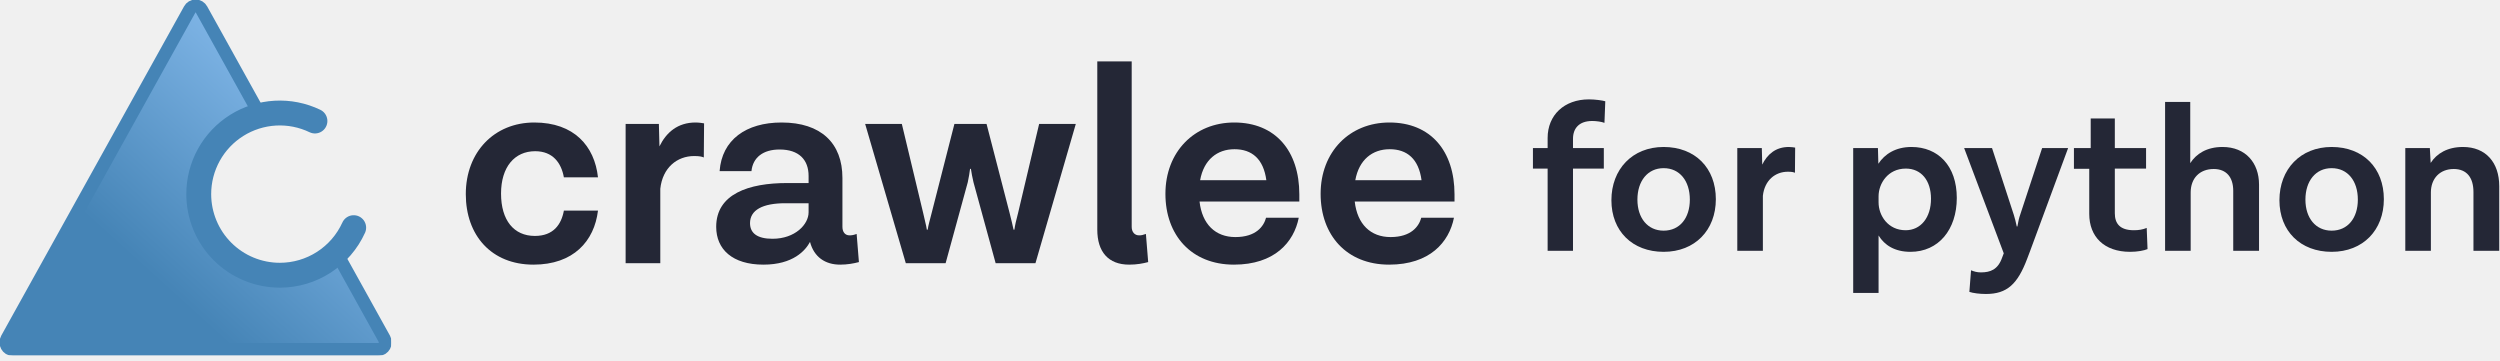
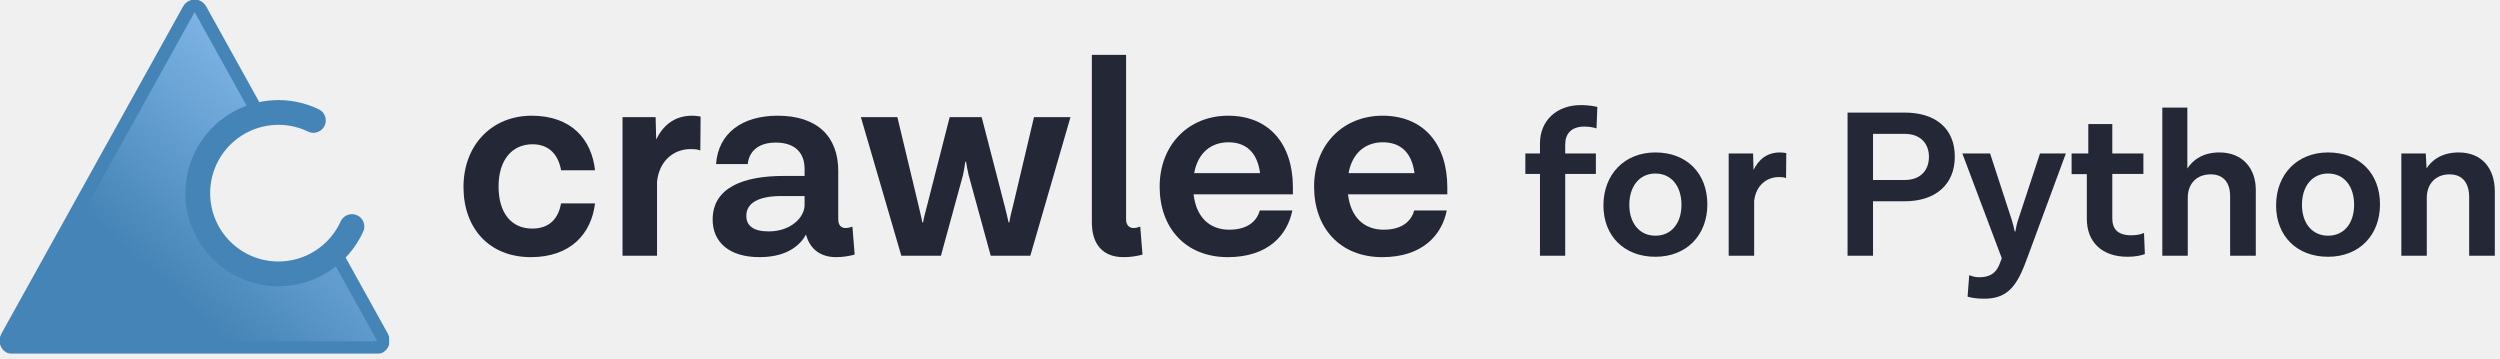
- <svg xmlns="http://www.w3.org/2000/svg" width="201" height="29" viewBox="0 0 201 29" fill="none">
-   <mask id="mask0_1031_13355" style="mask-type:luminance" maskUnits="userSpaceOnUse" x="0" y="0" width="32" height="29">
+ <svg xmlns="http://www.w3.org/2000/svg" width="202" height="29" viewBox="0 0 202 29" fill="none">
+   <mask id="mask0_1013_6741" style="mask-type:luminance" maskUnits="userSpaceOnUse" x="0" y="0" width="32" height="29">
    <path d="M0 0H31.45V28.571H0V0Z" fill="white" />
  </mask>
-   <g mask="url(#mask0_1031_13355)">
-     <path d="M30.425 28.096H1.025C0.605 28.096 0.342 27.622 0.552 27.241L7.902 14.001L15.253 0.763C15.299 0.677 15.367 0.606 15.451 0.556C15.534 0.506 15.629 0.479 15.727 0.479C15.824 0.479 15.919 0.506 16.003 0.556C16.086 0.606 16.154 0.677 16.2 0.763L20.928 9.28C19.384 9.665 18.035 10.602 17.134 11.913C16.232 13.224 15.841 14.819 16.034 16.398C16.227 17.977 16.991 19.432 18.181 20.487C19.372 21.542 20.907 22.126 22.498 22.128C24.263 22.128 25.867 21.428 27.04 20.285L30.901 27.241C31.111 27.619 30.848 28.095 30.428 28.095H30.425V28.096Z" fill="url(#paint0_linear_1031_13355)" stroke="url(#paint1_linear_1031_13355)" stroke-width="1.039" stroke-linecap="round" stroke-linejoin="round" />
-     <path d="M28.437 18.303C27.919 19.444 27.084 20.411 26.031 21.089C24.978 21.768 23.752 22.128 22.499 22.128C21.643 22.128 20.795 21.96 20.004 21.632C19.212 21.305 18.494 20.824 17.888 20.219C17.283 19.613 16.802 18.895 16.475 18.103C16.147 17.312 15.979 16.464 15.979 15.608C15.978 14.505 16.258 13.42 16.79 12.454C17.323 11.489 18.093 10.674 19.026 10.087C19.96 9.5 21.027 9.159 22.128 9.096C23.229 9.034 24.328 9.252 25.322 9.73" stroke="url(#paint2_linear_1031_13355)" stroke-width="2" stroke-linecap="round" stroke-linejoin="round" />
+   <g mask="url(#mask0_1013_6741)">
+     <path d="M30.425 28.096H1.025C0.605 28.096 0.342 27.622 0.552 27.241L7.902 14.001L15.253 0.763C15.299 0.677 15.367 0.606 15.451 0.556C15.534 0.506 15.629 0.479 15.727 0.479C15.824 0.479 15.919 0.506 16.003 0.556C16.086 0.606 16.154 0.677 16.2 0.763L20.928 9.28C19.384 9.665 18.035 10.602 17.134 11.913C16.232 13.224 15.841 14.819 16.034 16.398C16.227 17.977 16.991 19.432 18.181 20.487C19.372 21.542 20.907 22.126 22.498 22.128C24.263 22.128 25.867 21.428 27.04 20.285L30.901 27.241C31.111 27.619 30.848 28.095 30.428 28.095H30.425V28.096Z" fill="url(#paint0_linear_1013_6741)" stroke="url(#paint1_linear_1013_6741)" stroke-width="1.039" stroke-linecap="round" stroke-linejoin="round" />
+     <path d="M28.437 18.303C27.919 19.444 27.084 20.411 26.031 21.089C24.978 21.768 23.752 22.128 22.499 22.128C21.643 22.128 20.795 21.96 20.004 21.632C19.212 21.305 18.494 20.824 17.888 20.219C17.283 19.613 16.802 18.895 16.475 18.103C16.147 17.312 15.979 16.464 15.979 15.608C15.978 14.505 16.258 13.42 16.79 12.454C17.323 11.489 18.093 10.674 19.026 10.087C19.96 9.5 21.027 9.159 22.128 9.096C23.229 9.034 24.328 9.252 25.322 9.73" stroke="url(#paint2_linear_1013_6741)" stroke-width="2" stroke-linecap="round" stroke-linejoin="round" />
  </g>
-   <path d="M42.89 21.277C39.507 21.277 37.45 18.923 37.45 15.609C37.45 12.226 39.736 9.849 42.959 9.849C46.158 9.849 47.804 11.746 48.078 14.26H45.336C45.13 13.095 44.444 12.157 43.027 12.157C41.381 12.157 40.284 13.415 40.284 15.563C40.284 17.712 41.313 18.969 43.004 18.969C44.49 18.969 45.13 18.055 45.336 16.935H48.078C47.781 19.38 46.113 21.277 42.89 21.277Z" fill="#242736" />
-   <path d="M55.923 9.849C56.197 9.849 56.471 9.895 56.608 9.917L56.586 12.66C56.425 12.592 56.243 12.546 55.808 12.546C54.437 12.546 53.271 13.483 53.088 15.175V21.163H50.3V9.963H52.974L53.02 11.769C53.568 10.649 54.483 9.849 55.923 9.849Z" fill="#242736" />
-   <path d="M68.874 18.809L69.057 21.072C68.622 21.186 68.119 21.277 67.548 21.277C66.337 21.277 65.445 20.66 65.125 19.449C64.759 20.135 63.777 21.277 61.377 21.277C58.885 21.277 57.582 20.043 57.582 18.237C57.582 15.586 60.211 14.717 63.274 14.717H65.011V14.146C65.011 12.843 64.234 12.02 62.679 12.02C61.354 12.02 60.531 12.66 60.417 13.757H57.857C58.039 11.243 59.982 9.849 62.839 9.849C66.017 9.849 67.731 11.517 67.731 14.306V18.237C67.731 18.672 67.959 18.923 68.302 18.923C68.485 18.923 68.622 18.9 68.874 18.809ZM62.108 19.197C63.937 19.197 65.011 18.032 65.011 17.072V16.34H63.137C61.308 16.34 60.302 16.889 60.302 17.94C60.302 18.74 60.874 19.197 62.108 19.197Z" fill="#242736" />
-   <path d="M83.547 9.963H86.495L83.25 21.163H80.05L78.267 14.649C78.198 14.352 78.084 13.803 78.061 13.575H77.993C77.97 13.803 77.878 14.352 77.81 14.649L76.027 21.163H72.827L69.558 9.963H72.507L74.221 17.117C74.335 17.666 74.472 18.123 74.518 18.466H74.587C74.632 18.123 74.77 17.666 74.907 17.117L76.735 9.963H79.318L81.17 17.117C81.307 17.666 81.421 18.123 81.49 18.466H81.558C81.604 18.123 81.695 17.712 81.855 17.117L83.547 9.963Z" fill="#242736" />
-   <path d="M92.131 18.809L92.314 21.072C91.879 21.186 91.399 21.277 90.782 21.277C89.114 21.277 88.222 20.249 88.222 18.466V4.935H90.988V18.237C90.988 18.672 91.239 18.923 91.582 18.923C91.765 18.923 91.879 18.9 92.131 18.809Z" fill="#242736" />
-   <path d="M104.466 15.632V16.203H96.443C96.648 18.032 97.723 19.06 99.323 19.06C100.991 19.06 101.609 18.192 101.791 17.506H104.42C104.031 19.472 102.477 21.277 99.209 21.277C95.78 21.277 93.7 18.9 93.7 15.586C93.7 12.203 96.031 9.849 99.231 9.849C102.546 9.849 104.466 12.135 104.466 15.632ZM99.254 11.997C97.86 11.997 96.786 12.843 96.489 14.489H101.814C101.586 12.775 100.649 11.997 99.254 11.997Z" fill="#242736" />
-   <path d="M116.943 15.632V16.203H108.92C109.126 18.032 110.2 19.06 111.8 19.06C113.469 19.06 114.086 18.192 114.269 17.506H116.898C116.509 19.472 114.955 21.277 111.686 21.277C108.258 21.277 106.178 18.9 106.178 15.586C106.178 12.203 108.509 9.849 111.709 9.849C115.023 9.849 116.943 12.135 116.943 15.632ZM111.732 11.997C110.338 11.997 109.263 12.843 108.966 14.489H114.292C114.063 12.775 113.126 11.997 111.732 11.997Z" fill="#242736" />
-   <path d="M128.02 9.727C126.958 9.727 126.469 10.317 126.469 11.16V11.902H128.947V13.554H126.469V20.163H124.429V13.554H123.248V11.902H124.429V11.092C124.429 9.255 125.761 7.99 127.75 7.99C128.256 7.99 128.846 8.075 129.065 8.142L128.998 9.879C128.795 9.794 128.374 9.727 128.02 9.727Z" fill="#242736" />
-   <path d="M133.755 11.817C136.284 11.817 137.954 13.503 137.954 16.016C137.954 18.494 136.284 20.247 133.755 20.247C131.243 20.247 129.557 18.578 129.557 16.1C129.557 13.605 131.243 11.817 133.755 11.817ZM133.755 13.52C132.474 13.52 131.648 14.549 131.648 16.049C131.648 17.533 132.474 18.545 133.755 18.545C135.054 18.545 135.863 17.533 135.863 16.049C135.863 14.549 135.054 13.52 133.755 13.52Z" fill="#242736" />
-   <path d="M143.825 11.817C144.028 11.817 144.23 11.851 144.331 11.868L144.314 13.891C144.196 13.841 144.061 13.807 143.741 13.807C142.729 13.807 141.87 14.498 141.735 15.746V20.163H139.678V11.902H141.65L141.684 13.234C142.089 12.408 142.763 11.817 143.825 11.817Z" fill="#242736" />
-   <path d="M153.684 11.817C155.825 11.817 157.326 13.335 157.326 15.914C157.326 18.46 155.859 20.247 153.6 20.247C152.335 20.247 151.509 19.708 151.037 18.932V23.552H148.997V11.902H150.986L151.02 13.166C151.526 12.391 152.403 11.817 153.684 11.817ZM153.212 18.511C154.426 18.511 155.252 17.499 155.252 15.982C155.252 14.498 154.459 13.554 153.229 13.554C151.779 13.554 151.037 14.768 151.037 15.78V16.268C151.037 17.331 151.796 18.511 153.212 18.511Z" fill="#242736" />
-   <path d="M164.188 11.902H166.278L163.227 20.163L162.991 20.787C162.215 22.844 161.372 23.636 159.669 23.636C159.164 23.636 158.641 23.569 158.337 23.468L158.472 21.731C158.725 21.832 158.944 21.9 159.265 21.9C160.023 21.9 160.63 21.68 160.968 20.72L161.102 20.366L157.916 11.902H160.158L161.912 17.28C161.996 17.533 162.063 17.82 162.148 18.207H162.198C162.266 17.82 162.333 17.516 162.418 17.28L164.188 11.902Z" fill="#242736" />
-   <path d="M172.595 18.325L172.662 20.028C172.375 20.146 171.853 20.247 171.263 20.247C169.172 20.247 167.975 19.034 167.975 17.196V13.571H166.744V11.902H168.093V9.524H170.032V11.902H172.544V13.554H170.032V17.145C170.032 17.954 170.42 18.511 171.566 18.511C171.937 18.511 172.274 18.46 172.595 18.325Z" fill="#242736" />
-   <path d="M178.692 11.817C180.564 11.817 181.626 13.116 181.626 14.835V20.163H179.552V15.341C179.552 14.262 179.013 13.588 177.984 13.588C176.855 13.588 176.13 14.33 176.13 15.476V20.163H174.073V8.193H176.096V13.116C176.585 12.357 177.428 11.817 178.692 11.817Z" fill="#242736" />
-   <path d="M187.464 11.817C189.993 11.817 191.662 13.503 191.662 16.016C191.662 18.494 189.993 20.247 187.464 20.247C184.952 20.247 183.266 18.578 183.266 16.1C183.266 13.605 184.952 11.817 187.464 11.817ZM187.464 13.52C186.182 13.52 185.356 14.549 185.356 16.049C185.356 17.533 186.182 18.545 187.464 18.545C188.762 18.545 189.571 17.533 189.571 16.049C189.571 14.549 188.762 13.52 187.464 13.52Z" fill="#242736" />
-   <path d="M198.023 11.817C199.86 11.817 200.939 13.065 200.939 14.97V20.163H198.866V15.442C198.866 14.279 198.326 13.588 197.281 13.588C196.168 13.588 195.443 14.346 195.443 15.476V20.163H193.386V11.902H195.359L195.426 13.099C195.915 12.34 196.775 11.817 198.023 11.817Z" fill="#242736" />
+   <path d="M42.89 20.777C39.507 20.777 37.45 18.423 37.45 15.109C37.45 11.726 39.736 9.349 42.959 9.349C46.158 9.349 47.804 11.246 48.078 13.76H45.336C45.13 12.595 44.444 11.657 43.027 11.657C41.381 11.657 40.284 12.915 40.284 15.063C40.284 17.212 41.313 18.469 43.004 18.469C44.49 18.469 45.13 17.555 45.336 16.435H48.078C47.781 18.88 46.113 20.777 42.89 20.777Z" fill="#242736" />
+   <path d="M55.923 9.349C56.197 9.349 56.471 9.395 56.608 9.417L56.586 12.16C56.425 12.092 56.243 12.046 55.808 12.046C54.437 12.046 53.271 12.983 53.088 14.675V20.663H50.3V9.463H52.974L53.02 11.269C53.568 10.149 54.483 9.349 55.923 9.349Z" fill="#242736" />
+   <path d="M68.874 18.309L69.057 20.572C68.622 20.686 68.119 20.777 67.548 20.777C66.337 20.777 65.445 20.16 65.125 18.949C64.759 19.635 63.777 20.777 61.377 20.777C58.885 20.777 57.582 19.543 57.582 17.737C57.582 15.086 60.211 14.217 63.274 14.217H65.011V13.646C65.011 12.343 64.234 11.52 62.679 11.52C61.354 11.52 60.531 12.16 60.417 13.257H57.857C58.039 10.743 59.982 9.349 62.839 9.349C66.017 9.349 67.731 11.017 67.731 13.806V17.737C67.731 18.172 67.959 18.423 68.302 18.423C68.485 18.423 68.622 18.4 68.874 18.309ZM62.108 18.697C63.937 18.697 65.011 17.532 65.011 16.572V15.84H63.137C61.308 15.84 60.302 16.389 60.302 17.44C60.302 18.24 60.874 18.697 62.108 18.697Z" fill="#242736" />
+   <path d="M83.547 9.463H86.495L83.25 20.663H80.05L78.267 14.149C78.198 13.852 78.084 13.303 78.061 13.075H77.993C77.97 13.303 77.878 13.852 77.81 14.149L76.027 20.663H72.827L69.558 9.463H72.507L74.221 16.617C74.335 17.166 74.472 17.623 74.518 17.966H74.587C74.632 17.623 74.77 17.166 74.907 16.617L76.735 9.463H79.318L81.17 16.617C81.307 17.166 81.421 17.623 81.49 17.966H81.558C81.604 17.623 81.695 17.212 81.855 16.617L83.547 9.463Z" fill="#242736" />
+   <path d="M92.131 18.309L92.314 20.572C91.879 20.686 91.399 20.777 90.782 20.777C89.114 20.777 88.222 19.749 88.222 17.966V4.435H90.988V17.737C90.988 18.172 91.239 18.423 91.582 18.423C91.765 18.423 91.879 18.4 92.131 18.309Z" fill="#242736" />
+   <path d="M104.466 15.132V15.703H96.443C96.648 17.532 97.723 18.56 99.323 18.56C100.991 18.56 101.609 17.692 101.791 17.006H104.42C104.031 18.972 102.477 20.777 99.209 20.777C95.78 20.777 93.7 18.4 93.7 15.086C93.7 11.703 96.031 9.349 99.231 9.349C102.546 9.349 104.466 11.635 104.466 15.132ZM99.254 11.497C97.86 11.497 96.786 12.343 96.489 13.989H101.814C101.586 12.275 100.649 11.497 99.254 11.497Z" fill="#242736" />
+   <path d="M116.943 15.132V15.703H108.92C109.126 17.532 110.2 18.56 111.8 18.56C113.469 18.56 114.086 17.692 114.269 17.006H116.898C116.509 18.972 114.955 20.777 111.686 20.777C108.258 20.777 106.178 18.4 106.178 15.086C106.178 11.703 108.509 9.349 111.709 9.349C115.023 9.349 116.943 11.635 116.943 15.132ZM111.732 11.497C110.338 11.497 109.263 12.343 108.966 13.989H114.292C114.063 12.275 113.126 11.497 111.732 11.497Z" fill="#242736" />
+   <path d="M128.02 10.227C126.958 10.227 126.469 10.817 126.469 11.66V12.402H128.947V14.054H126.469V20.663H124.429V14.054H123.248V12.402H124.429V11.592C124.429 9.755 125.761 8.49 127.75 8.49C128.256 8.49 128.846 8.575 129.065 8.642L128.998 10.379C128.795 10.294 128.374 10.227 128.02 10.227Z" fill="#242736" />
+   <path d="M133.755 12.317C136.284 12.317 137.954 14.003 137.954 16.516C137.954 18.994 136.284 20.747 133.755 20.747C131.243 20.747 129.557 19.078 129.557 16.6C129.557 14.105 131.243 12.317 133.755 12.317ZM133.755 14.02C132.474 14.02 131.648 15.049 131.648 16.549C131.648 18.033 132.474 19.045 133.755 19.045C135.054 19.045 135.863 18.033 135.863 16.549C135.863 15.049 135.054 14.02 133.755 14.02Z" fill="#242736" />
+   <path d="M143.825 12.317C144.028 12.317 144.23 12.351 144.331 12.368L144.314 14.391C144.196 14.341 144.061 14.307 143.741 14.307C142.729 14.307 141.87 14.998 141.735 16.246V20.663H139.678V12.402H141.65L141.684 13.734C142.089 12.908 142.763 12.317 143.825 12.317Z" fill="#242736" />
+   <path d="M153.903 9.097C156.348 9.097 157.949 10.345 157.949 12.655C157.949 14.948 156.348 16.263 153.903 16.263H151.34V20.663H149.283V9.097H153.903ZM153.903 14.543C155.184 14.543 155.859 13.751 155.859 12.671C155.859 11.609 155.184 10.817 153.903 10.817H151.34V14.543H153.903Z" fill="#242736" />
+   <path d="M164.83 12.402H166.921L163.869 20.663L163.633 21.287C162.857 23.344 162.014 24.136 160.311 24.136C159.806 24.136 159.283 24.069 158.98 23.968L159.114 22.231C159.367 22.332 159.586 22.4 159.907 22.4C160.666 22.4 161.272 22.18 161.61 21.22L161.745 20.866L158.558 12.402H160.8L162.554 17.78C162.638 18.033 162.706 18.32 162.79 18.707H162.84C162.908 18.32 162.975 18.016 163.06 17.78L164.83 12.402Z" fill="#242736" />
+   <path d="M173.237 18.825L173.304 20.528C173.018 20.646 172.495 20.747 171.905 20.747C169.814 20.747 168.617 19.534 168.617 17.696V14.071H167.386V12.402H168.735V10.024H170.674V12.402H173.186V14.054H170.674V17.645C170.674 18.454 171.062 19.011 172.208 19.011C172.579 19.011 172.916 18.96 173.237 18.825Z" fill="#242736" />
+   <path d="M179.335 12.317C181.206 12.317 182.268 13.616 182.268 15.335V20.663H180.194V15.841C180.194 14.762 179.655 14.088 178.626 14.088C177.497 14.088 176.772 14.83 176.772 15.976V20.663H174.715V8.693H176.738V13.616C177.227 12.857 178.07 12.317 179.335 12.317Z" fill="#242736" />
+   <path d="M188.106 12.317C190.635 12.317 192.304 14.003 192.304 16.516C192.304 18.994 190.635 20.747 188.106 20.747C185.594 20.747 183.908 19.078 183.908 16.6C183.908 14.105 185.594 12.317 188.106 12.317ZM188.106 14.02C186.824 14.02 185.998 15.049 185.998 16.549C185.998 18.033 186.824 19.045 188.106 19.045C189.404 19.045 190.213 18.033 190.213 16.549C190.213 15.049 189.404 14.02 188.106 14.02Z" fill="#242736" />
+   <path d="M198.665 12.317C200.502 12.317 201.581 13.565 201.581 15.47V20.663H199.508V15.942C199.508 14.779 198.968 14.088 197.923 14.088C196.81 14.088 196.085 14.846 196.085 15.976V20.663H194.028V12.402H196.001L196.068 13.599C196.557 12.84 197.417 12.317 198.665 12.317Z" fill="#242736" />
  <defs>
-     <linearGradient id="paint0_linear_1031_13355" x1="30.975" y1="0.479" x2="3.494" y2="30.827" gradientUnits="userSpaceOnUse">
+     <linearGradient id="paint0_linear_1013_6741" x1="30.975" y1="0.479" x2="3.494" y2="30.827" gradientUnits="userSpaceOnUse">
      <stop stop-color="#9DCEFF" />
      <stop offset="0.7" stop-color="#4584B6" />
      <stop offset="1" stop-color="#4584B6" />
    </linearGradient>
-     <linearGradient id="paint1_linear_1031_13355" x1="30.975" y1="0.479" x2="3.494" y2="30.827" gradientUnits="userSpaceOnUse">
+     <linearGradient id="paint1_linear_1013_6741" x1="30.975" y1="0.479" x2="3.494" y2="30.827" gradientUnits="userSpaceOnUse">
      <stop stop-color="#4584B6" />
    </linearGradient>
-     <linearGradient id="paint2_linear_1031_13355" x1="28.437" y1="9.089" x2="15.411" y2="21.533" gradientUnits="userSpaceOnUse">
+     <linearGradient id="paint2_linear_1013_6741" x1="28.437" y1="9.089" x2="15.411" y2="21.533" gradientUnits="userSpaceOnUse">
      <stop stop-color="#4584B6" />
    </linearGradient>
  </defs>
</svg>
